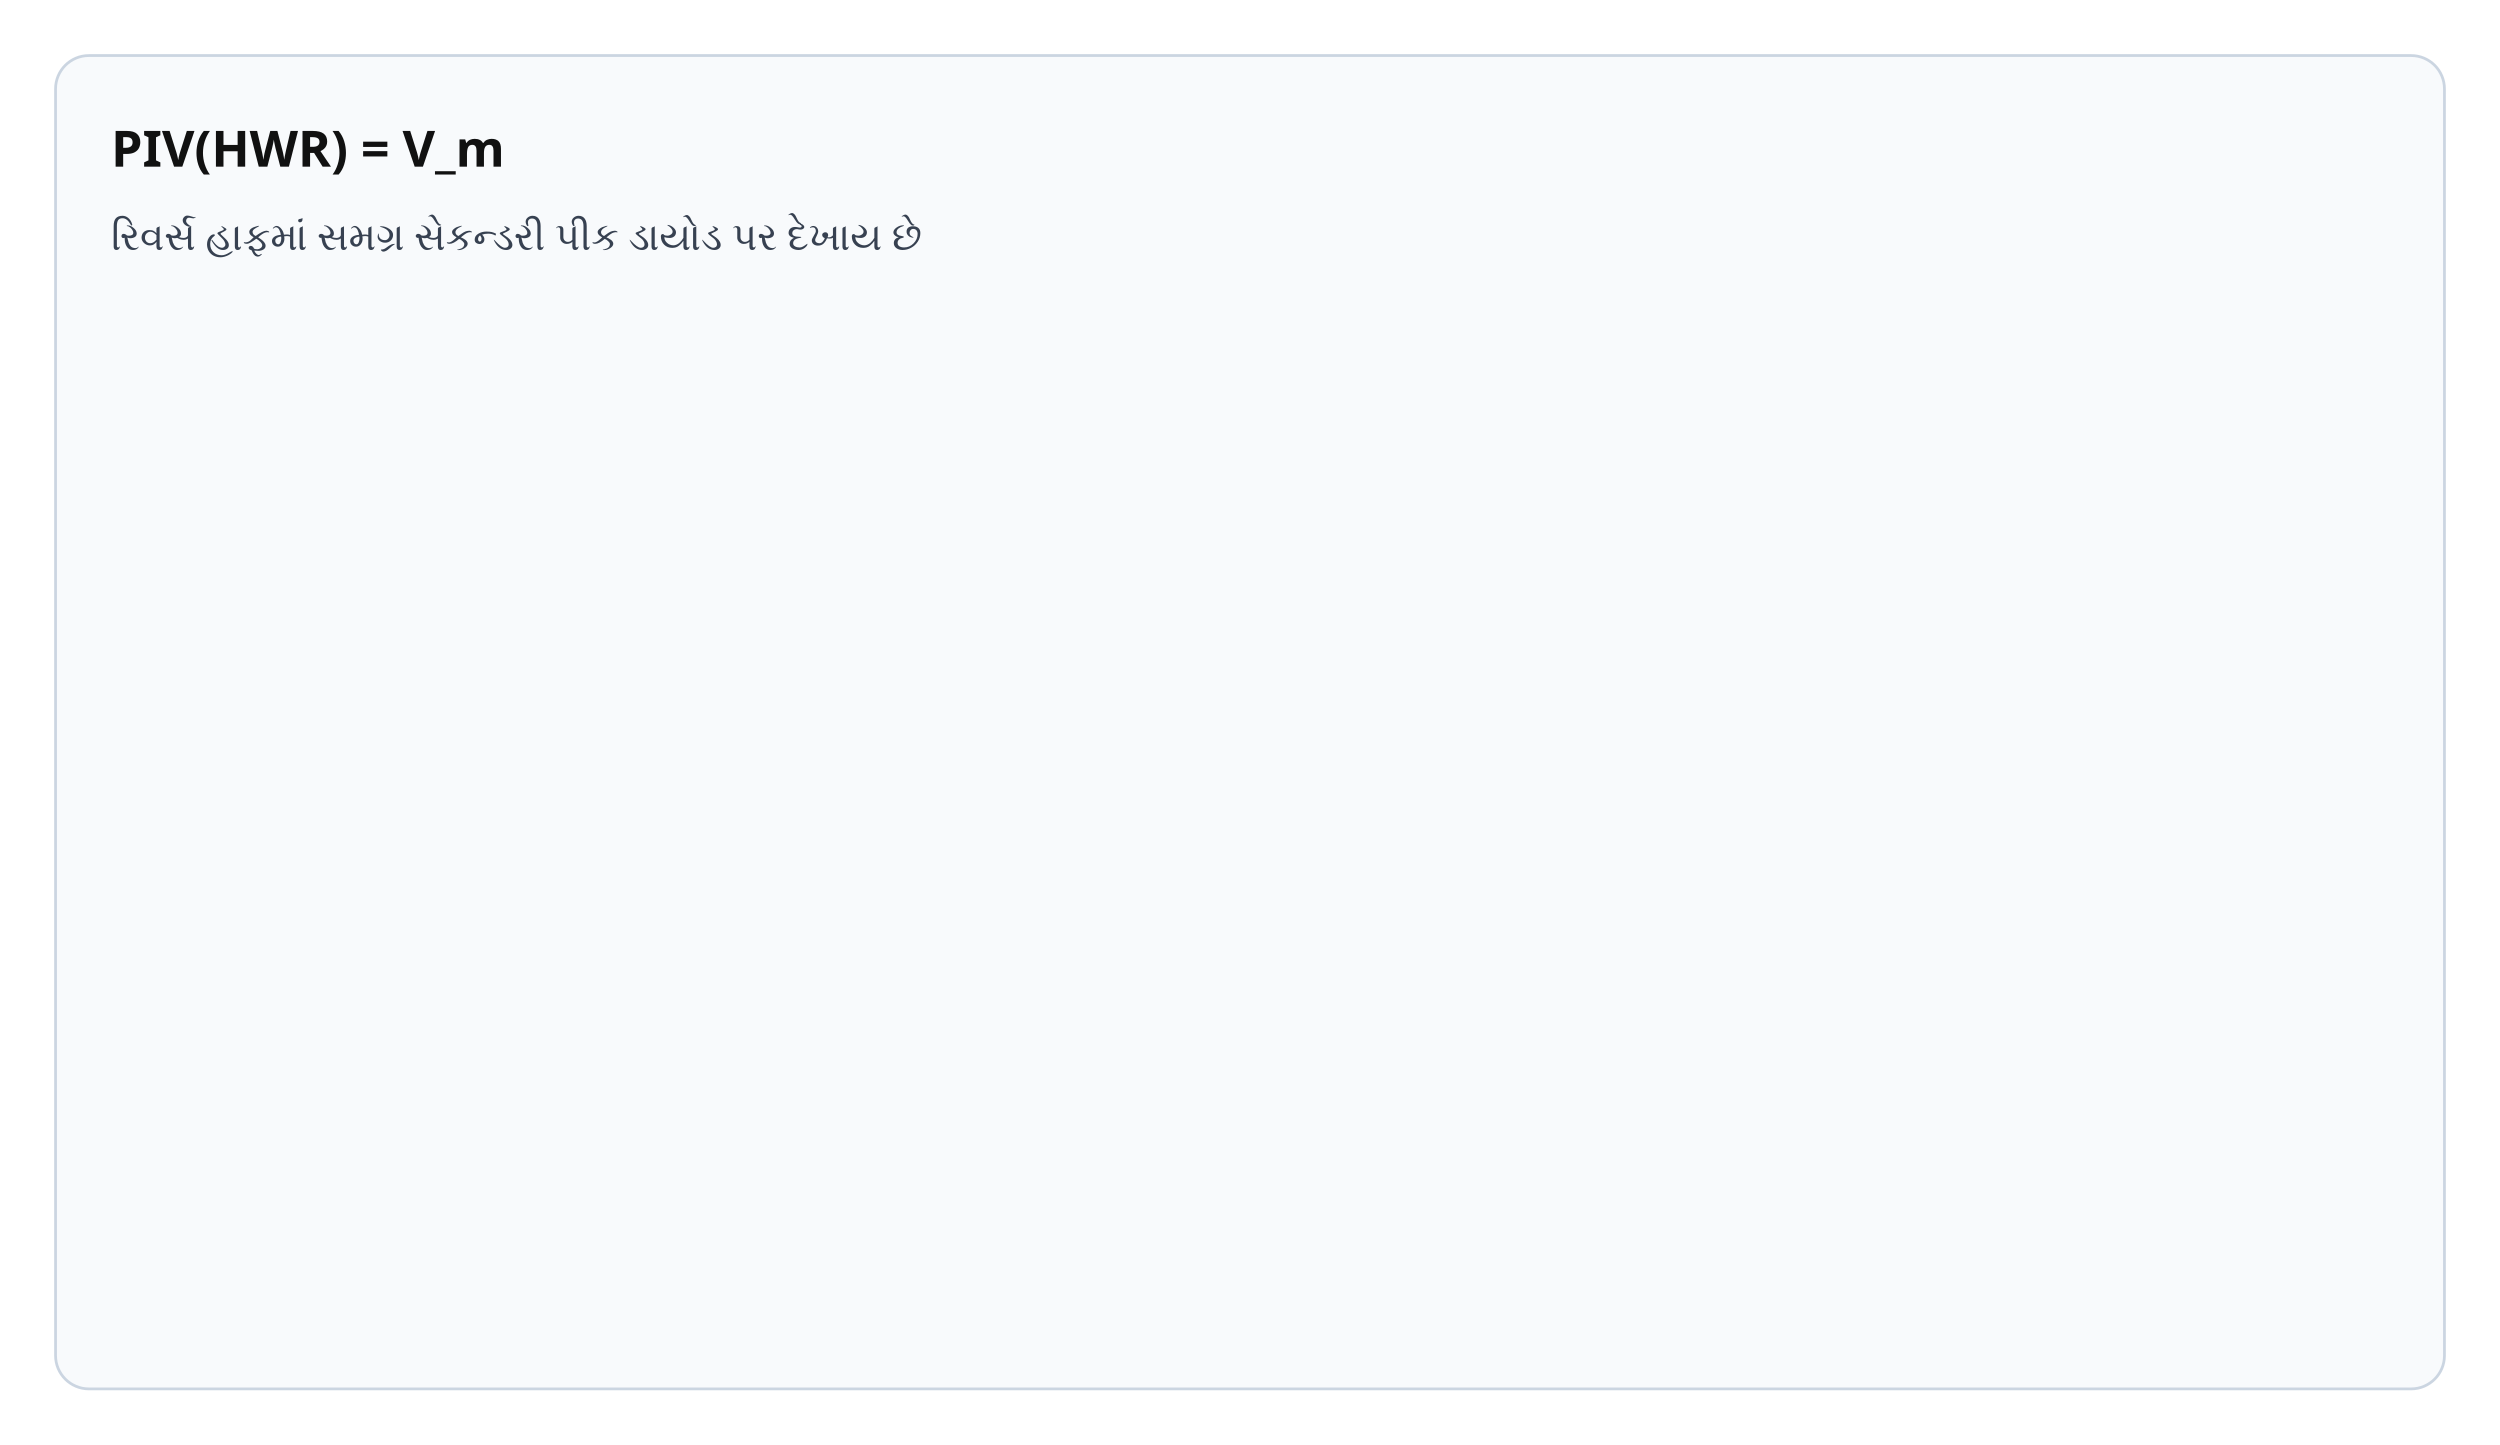
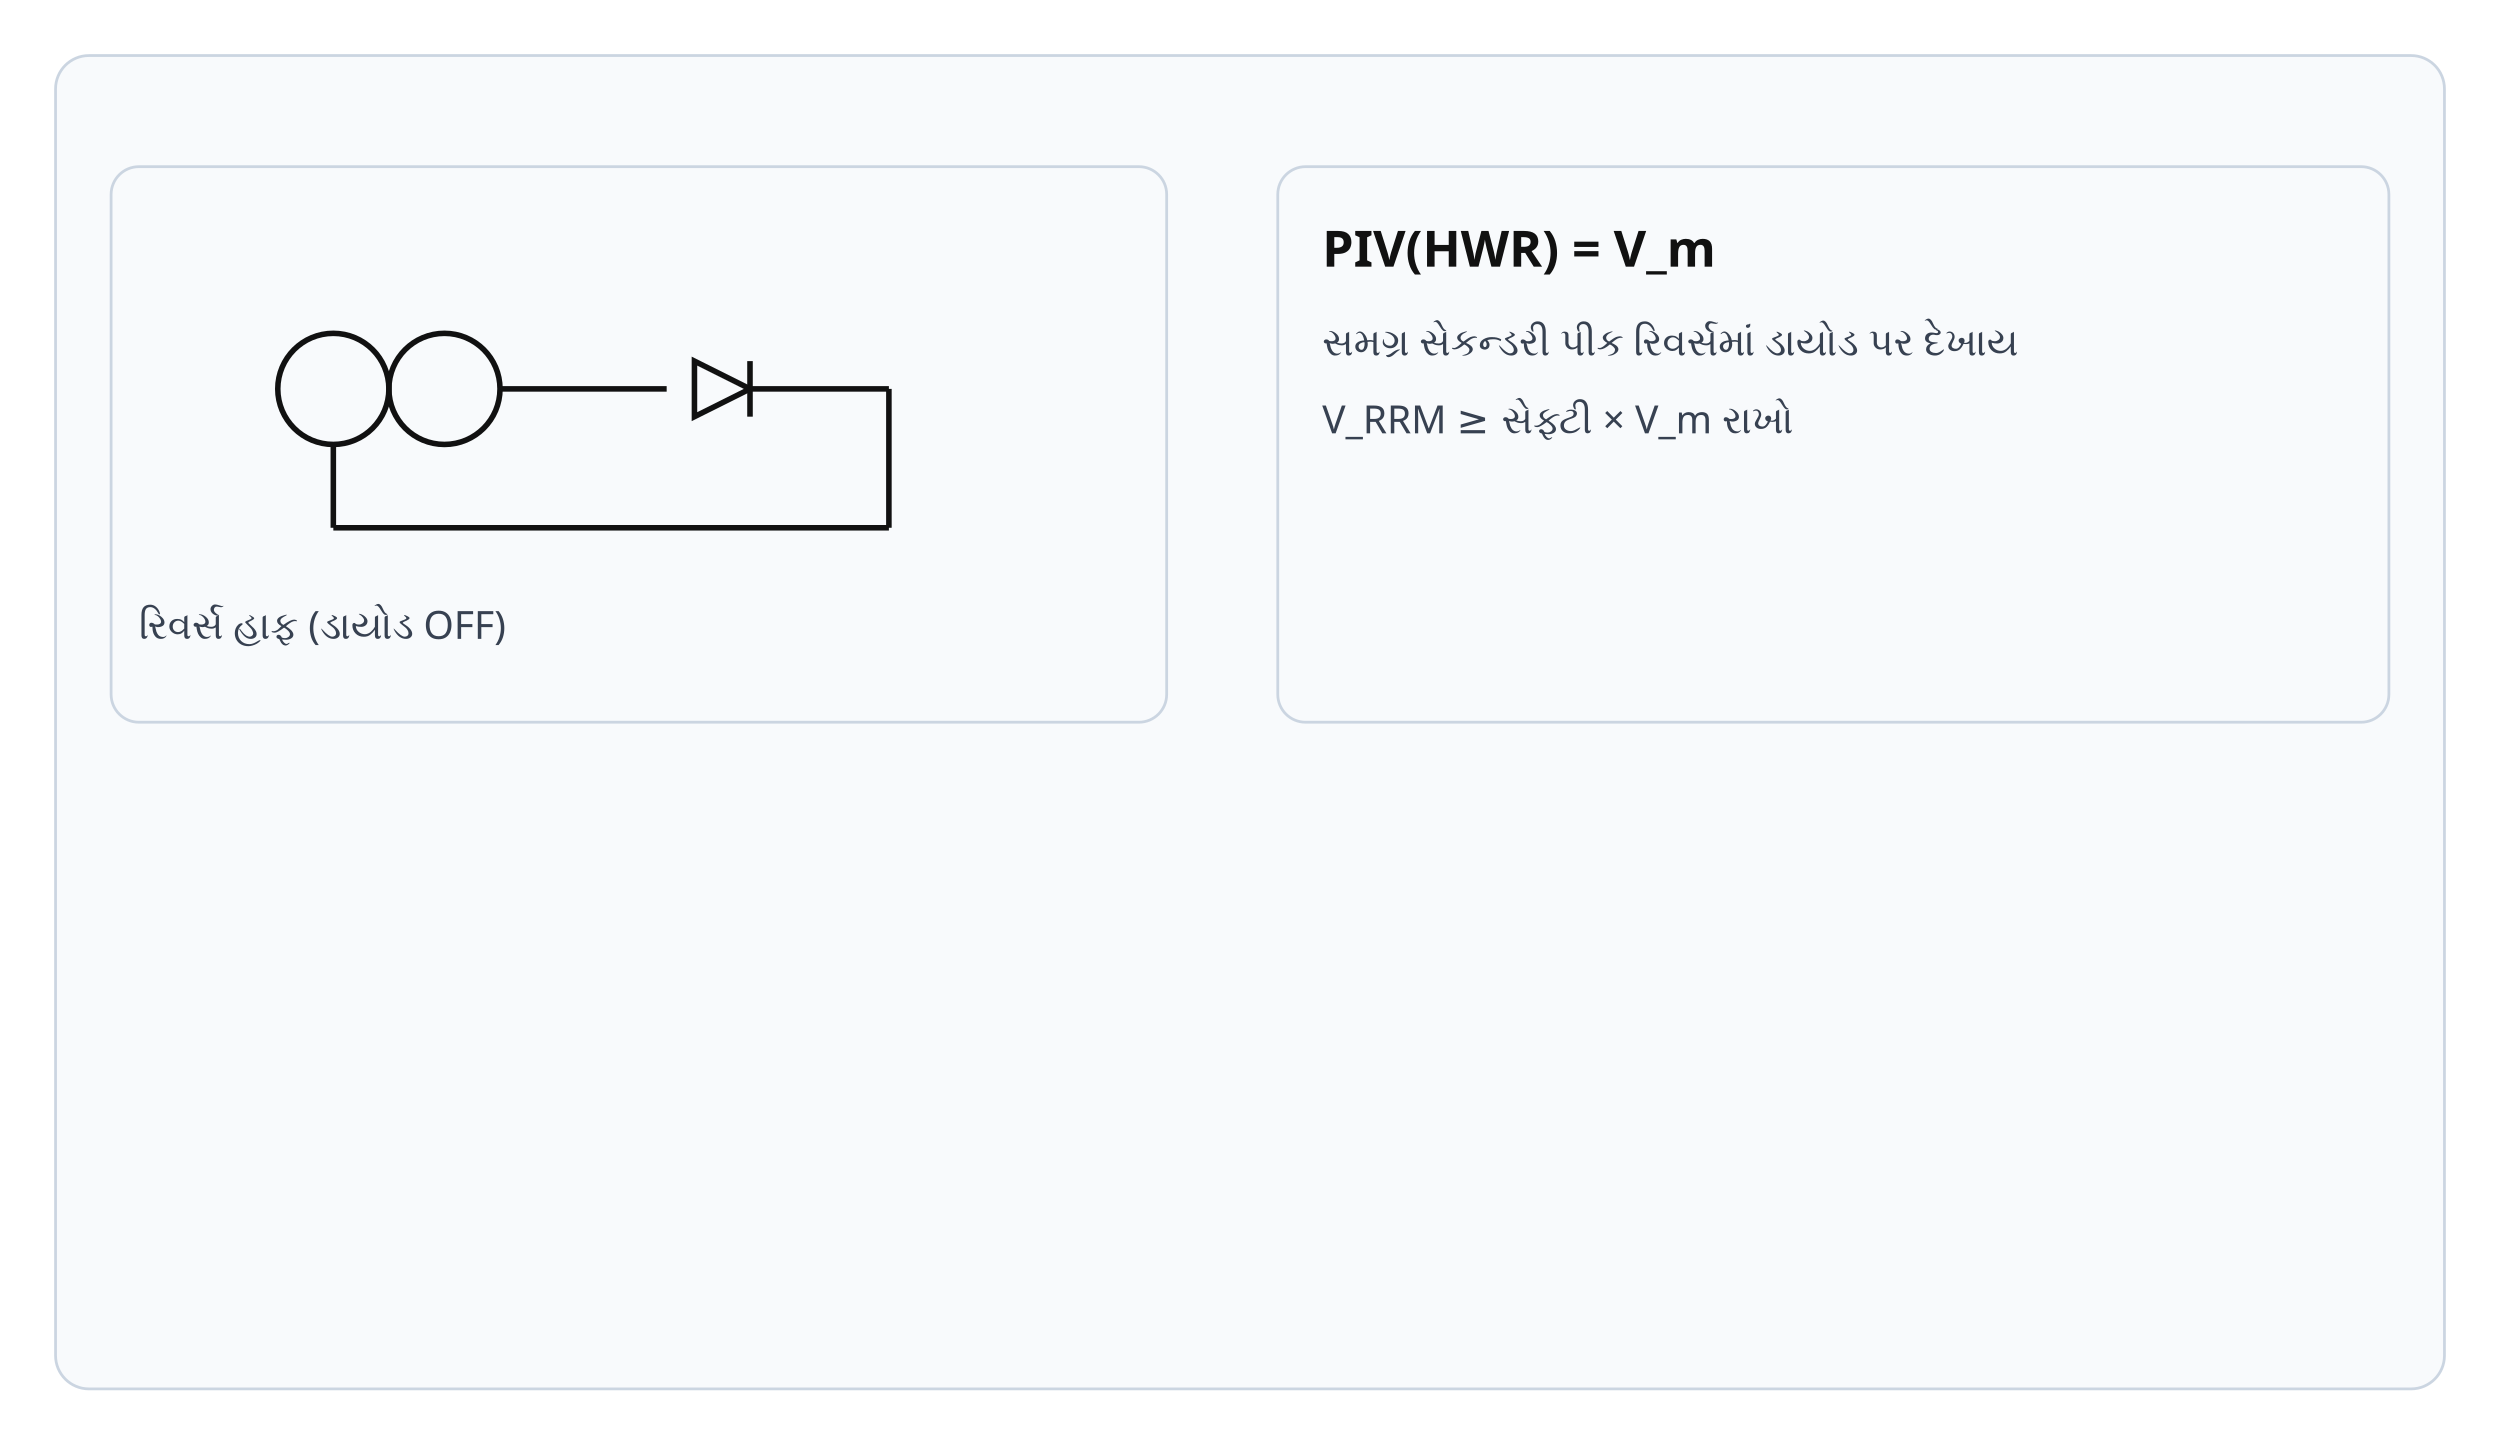
<svg xmlns="http://www.w3.org/2000/svg" width="900" height="520" viewBox="0 0 900 520" role="img" aria-label="અર્ધ-તરંગ રેક્ટિફાયર PIV">
  <defs>
-     <style>
-       .h { font: 18px sans-serif; font-weight: 700; fill: #111; }
-       .s { font: 14px sans-serif; fill: #374151; }
-       .box { fill: #f8fafc; stroke: #cbd5e1; }
-     </style>
+     <style>.h{font:18px sans-serif;font-weight:700;fill:#111}.s{font:14px sans-serif;fill:#374151}.p{fill:#f8fafc;stroke:#cbd5e1}</style>
  </defs>
-   <rect x="20" y="20" width="860" height="480" rx="12" class="box" />
-   <text x="40" y="60" class="h">PIV(HWR) = V_m</text>
-   <text x="40" y="90" class="s">રિવર્સ હાફમાં સમગ્ર સેકન્ડરી પીક ડાયોડ પર દેખાય છે</text>
+   <rect x="20" y="20" width="860" height="480" rx="12" class="p" />
+   <g transform="translate(40,60)">
+     <rect x="0" y="0" width="380" height="200" rx="10" class="p" />
+     <g stroke="#111" fill="none" stroke-width="2">
+       <circle cx="80" cy="80" r="20" />
+       <circle cx="120" cy="80" r="20" />
+       <line x1="140" y1="80" x2="200" y2="80" />
+       <polygon points="210,70 230,80 210,90" />
+       <line x1="230" y1="70" x2="230" y2="90" />
+       <line x1="230" y1="80" x2="280" y2="80" />
+       <line x1="280" y1="80" x2="280" y2="130" />
+       <line x1="80" y1="130" x2="280" y2="130" />
+       <line x1="80" y1="130" x2="80" y2="100" />
+     </g>
+     <text x="10" y="170" class="s">રિવર્સ હાફ (ડાયોડ OFF)</text>
+   </g>
+   <g transform="translate(460,60)">
+     <rect x="0" y="0" width="400" height="200" rx="10" class="p" />
+     <text x="16" y="36" class="h">PIV(HWR) = V_m</text>
+     <text x="16" y="68" class="s">સમગ્ર સેકન્ડરી પીક રિવર્સમાં ડાયોડ પર દેખાય</text>
+     <text x="16" y="96" class="s">V_RRM ≥ સેફ્ટી × V_m રાખો</text>
+   </g>
</svg>
